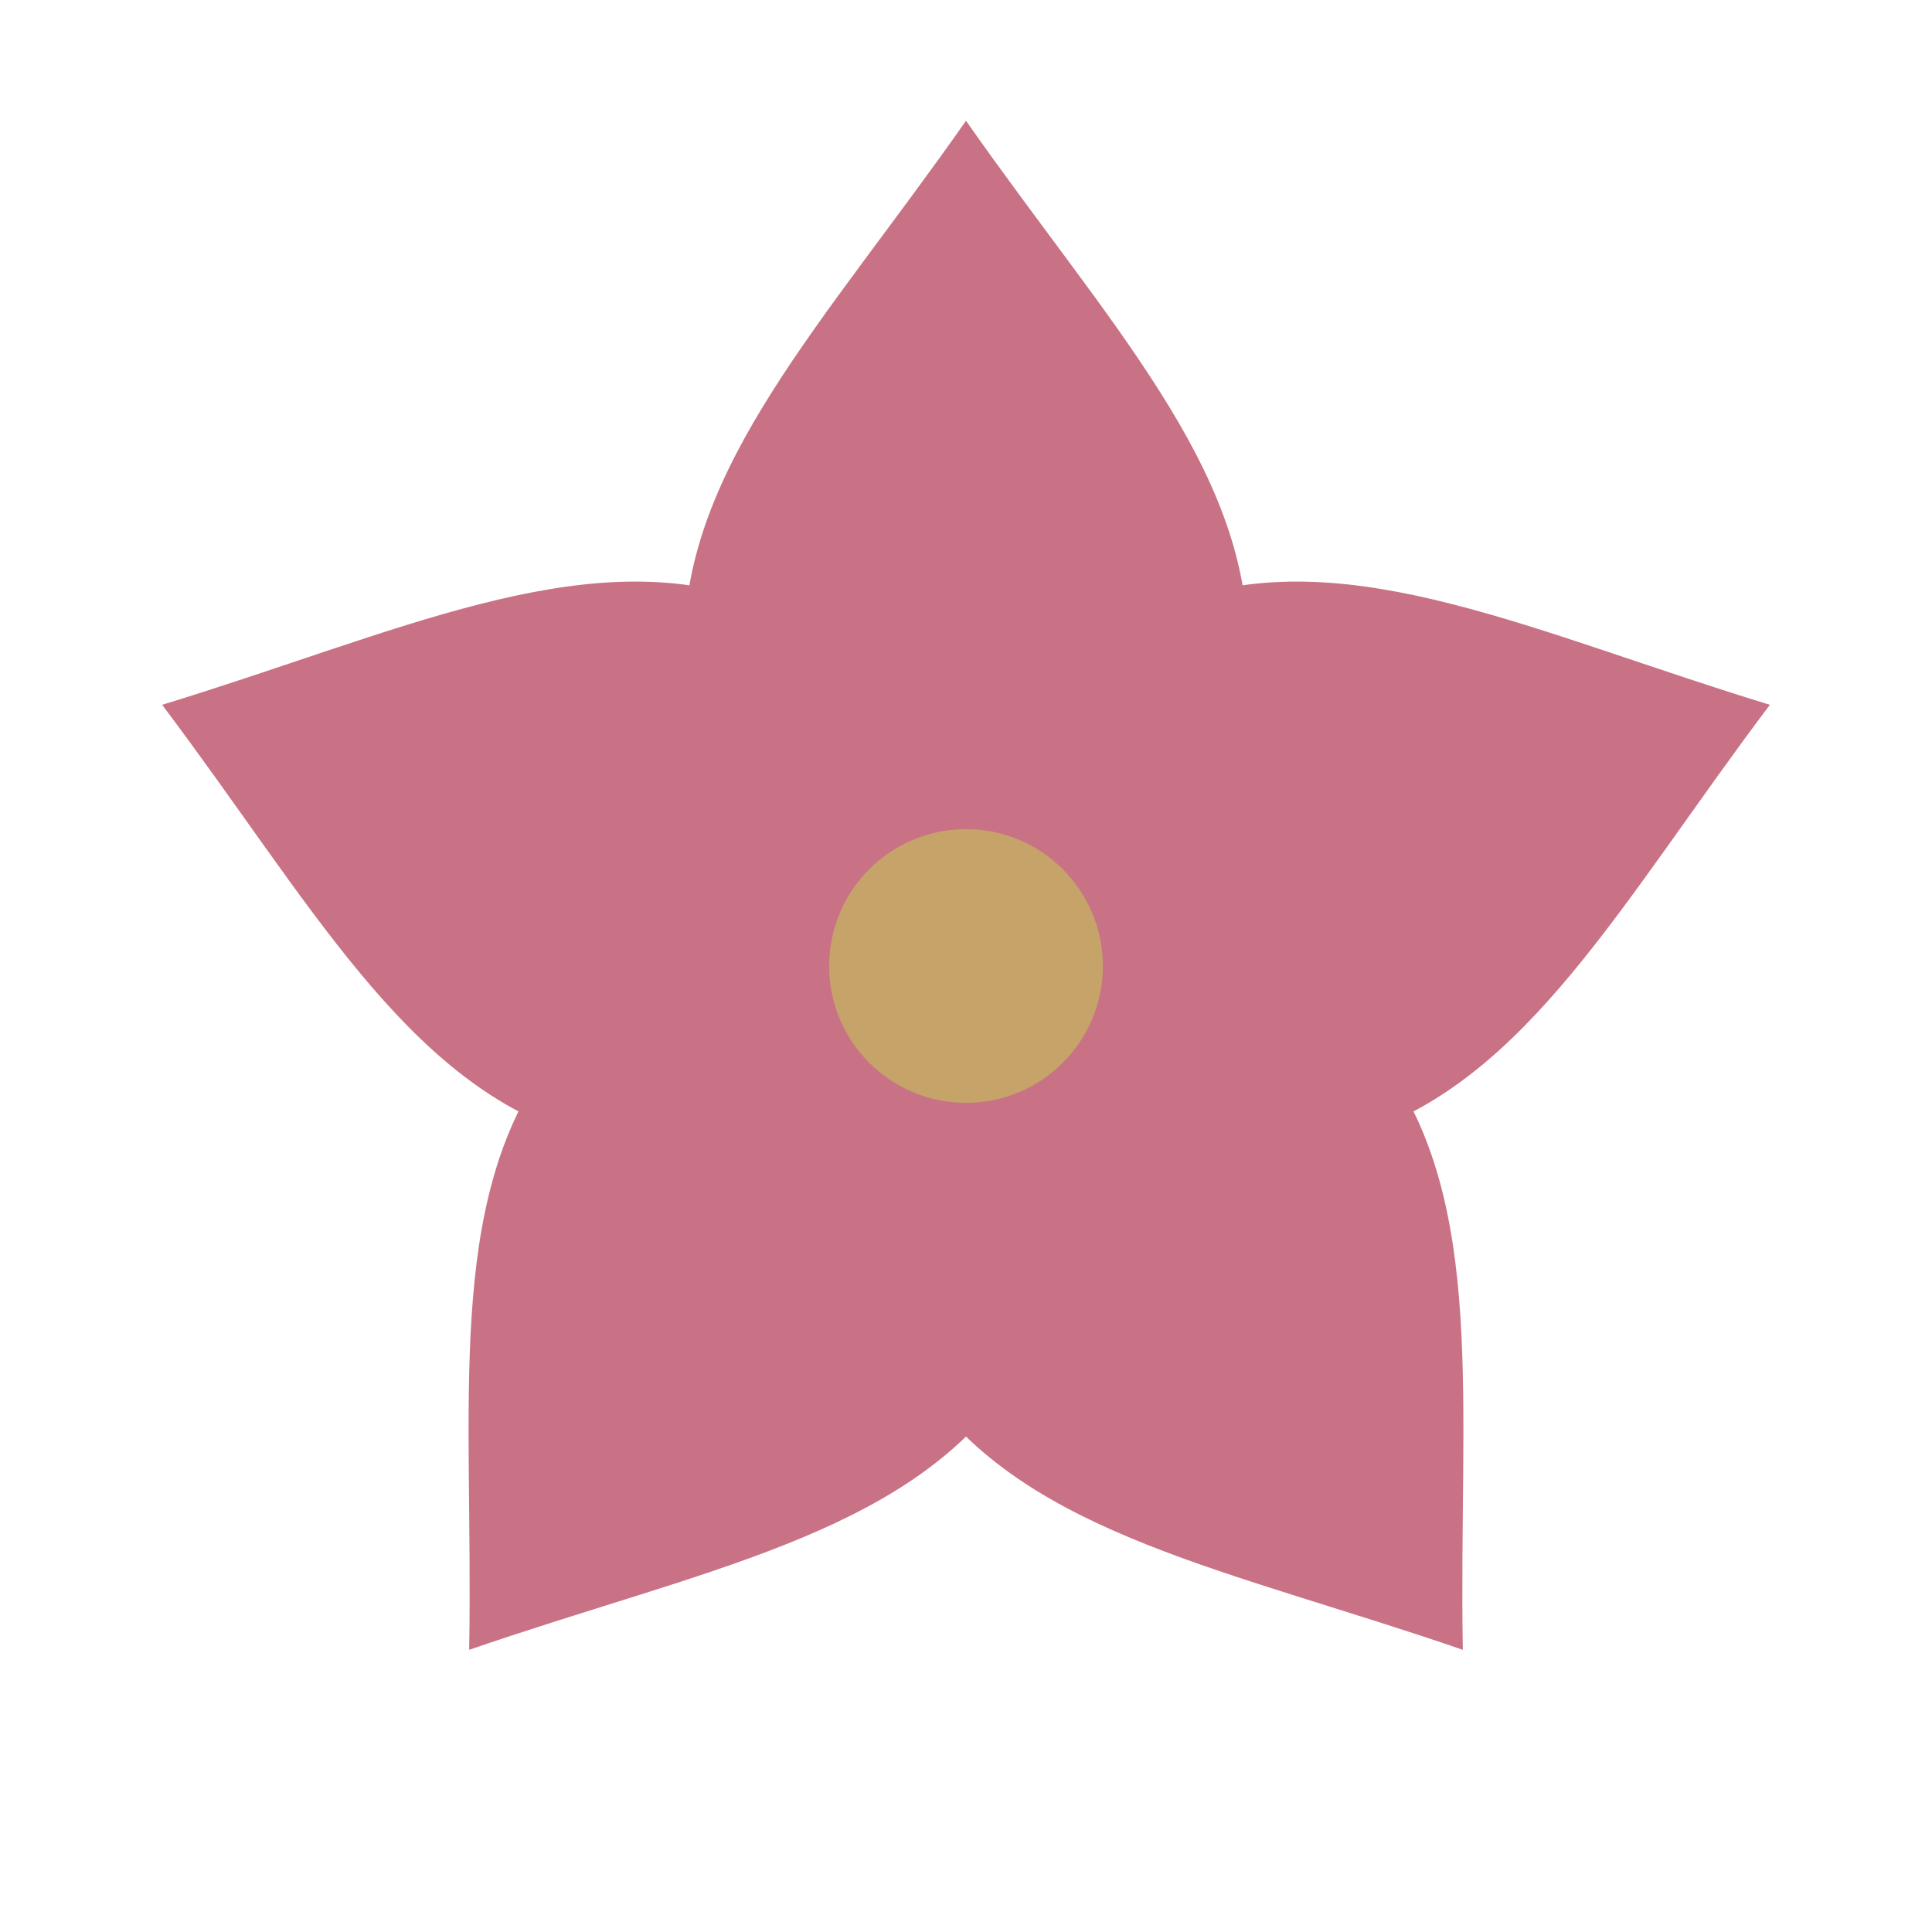
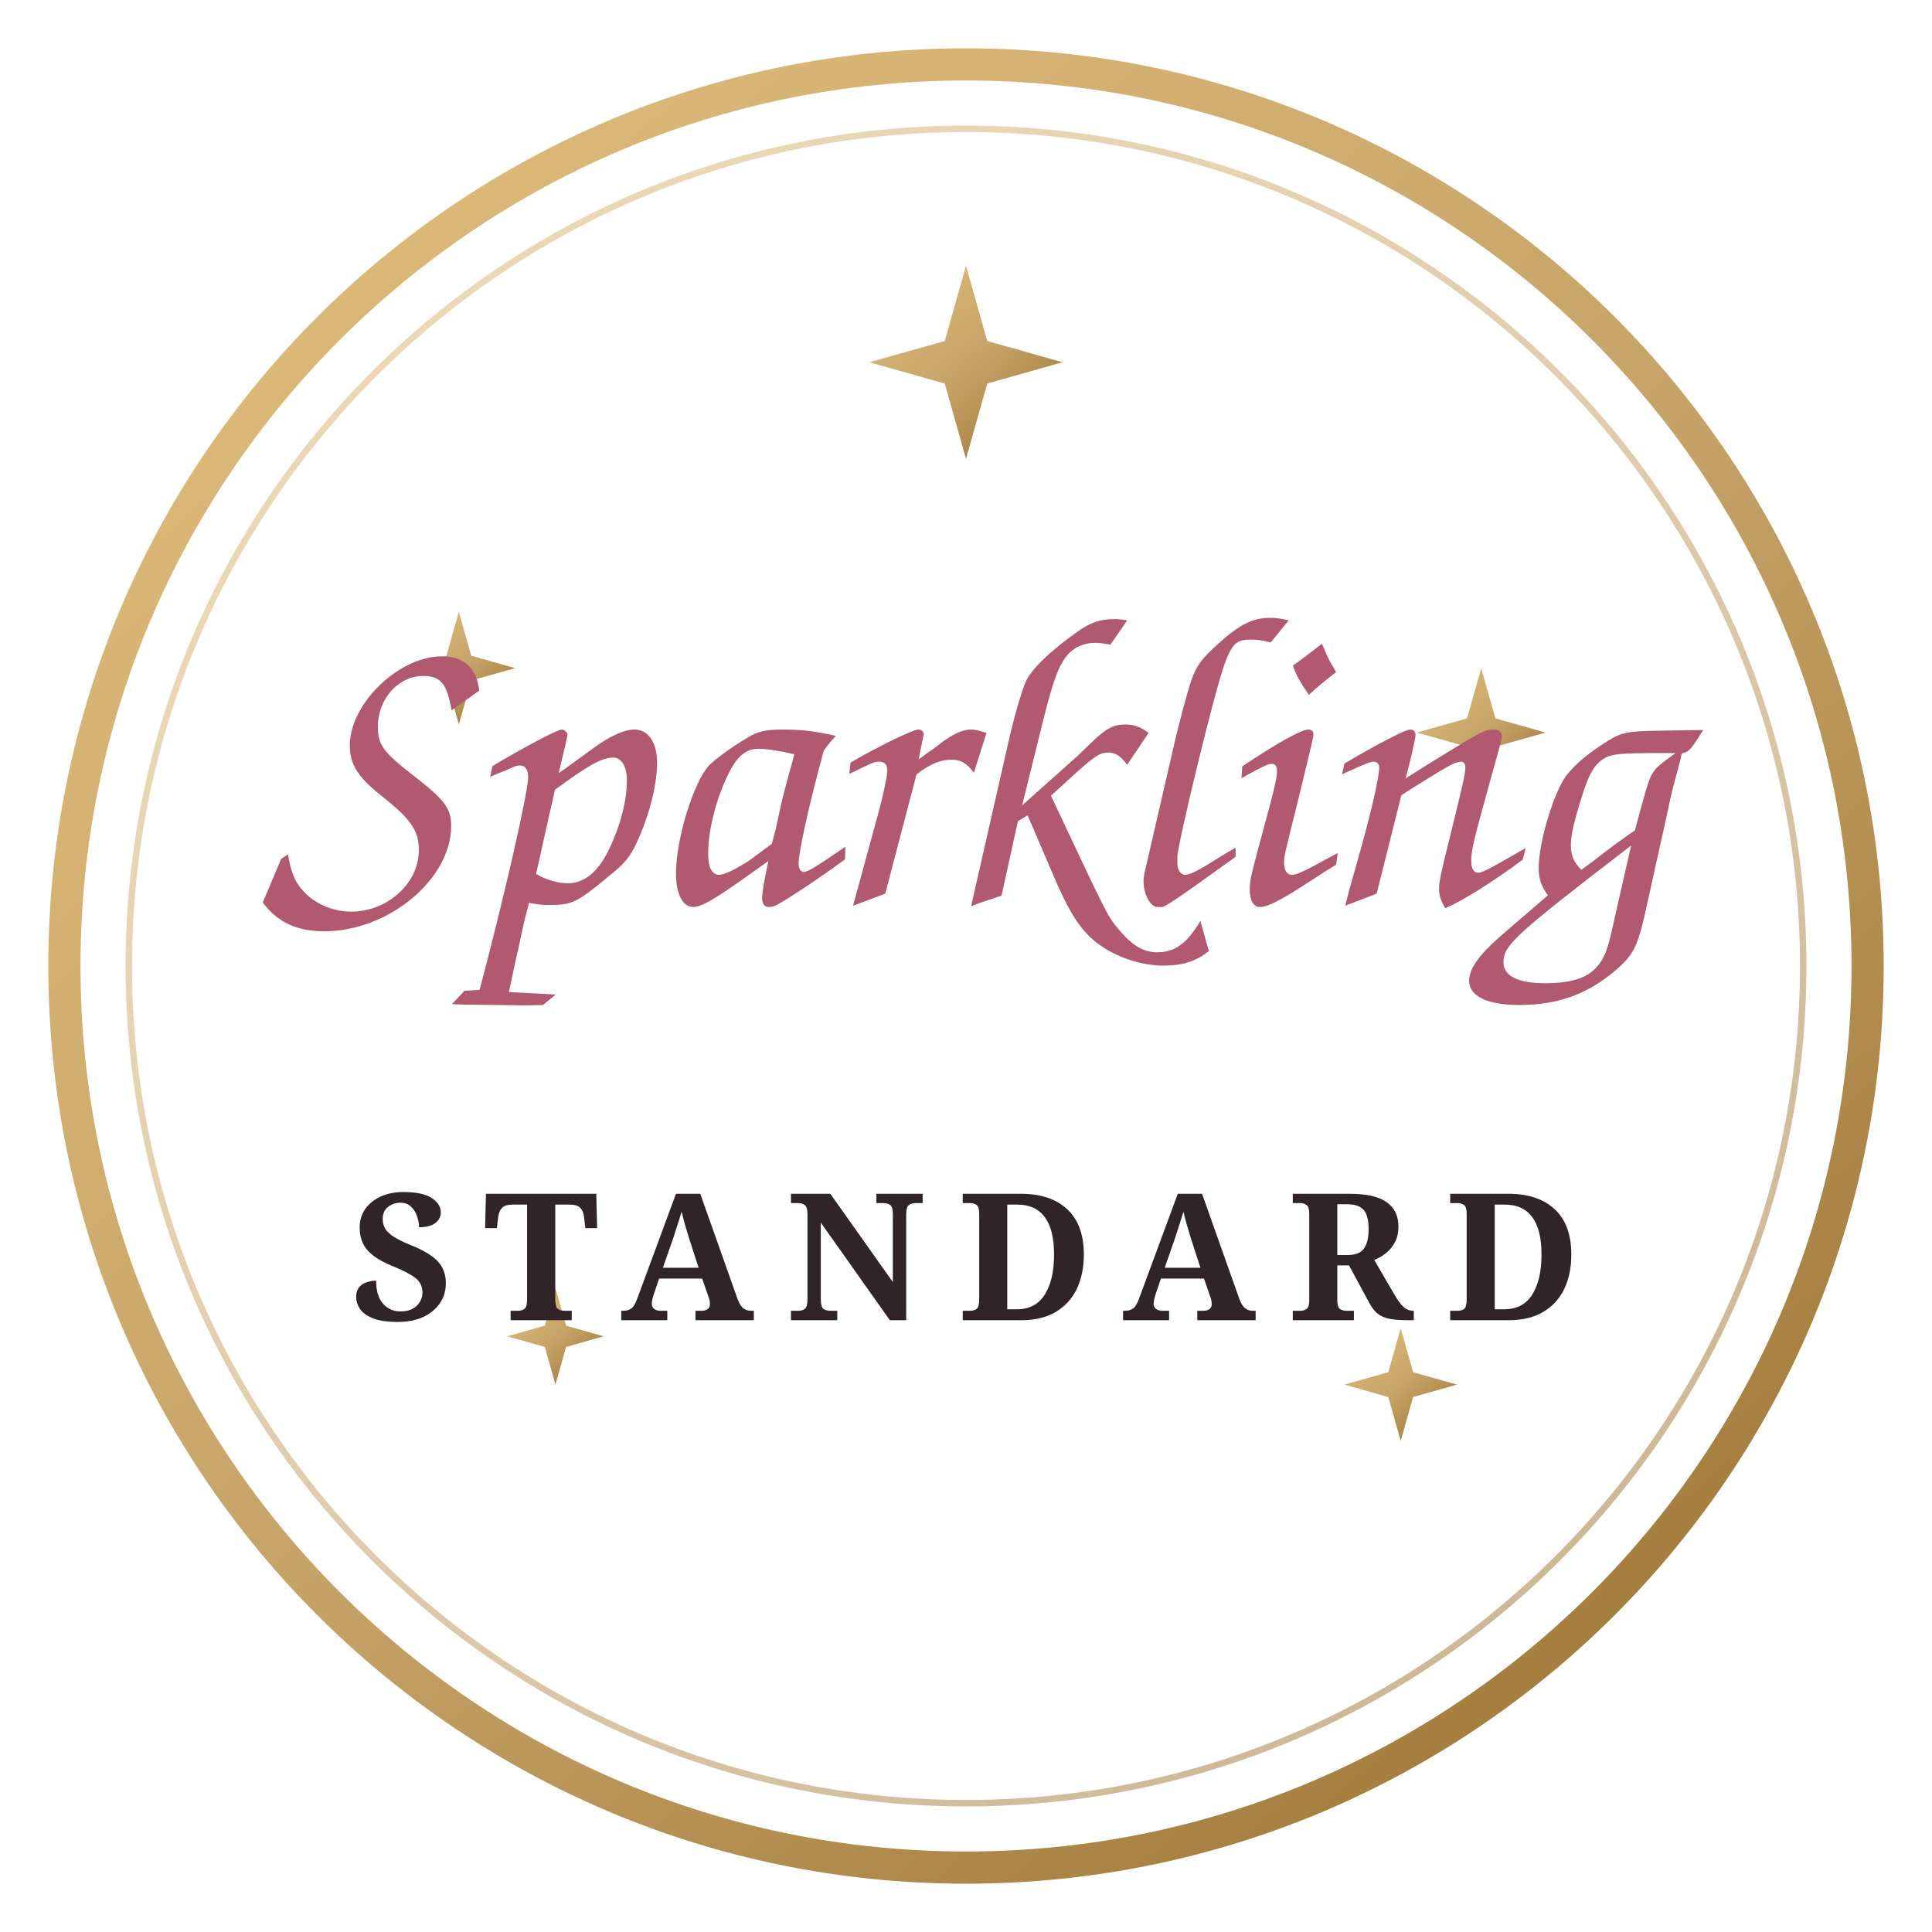
- <svg xmlns="http://www.w3.org/2000/svg" viewBox="0 0 48 48" role="img" aria-label="Brand mark">
-   <g fill="#c97285">
-     <path d="M24 3c3.5 5 7 8.6 7 13a7 7 0 0 1-14 0c0-4.4 3.5-8 7-13z" />
-     <path d="M24 3c3.5 5 7 8.6 7 13a7 7 0 0 1-14 0c0-4.4 3.5-8 7-13z" transform="rotate(72 24 24)" />
-     <path d="M24 3c3.5 5 7 8.6 7 13a7 7 0 0 1-14 0c0-4.4 3.5-8 7-13z" transform="rotate(144 24 24)" />
-     <path d="M24 3c3.5 5 7 8.6 7 13a7 7 0 0 1-14 0c0-4.4 3.5-8 7-13z" transform="rotate(216 24 24)" />
-     <path d="M24 3c3.5 5 7 8.6 7 13a7 7 0 0 1-14 0c0-4.4 3.5-8 7-13z" transform="rotate(288 24 24)" />
+ <svg viewBox="0 0 240 240" focusable="false" role="img">
+   <defs>
+     <linearGradient id="brand-gold-static" x1="0" y1="0" x2="0.85" y2="1">
+       <stop offset="0" stop-color="#e2c07c" />
+       <stop offset="0.55" stop-color="#c6a369" />
+       <stop offset="1" stop-color="#9d7736" />
+     </linearGradient>
+   </defs>
+   <circle cx="120" cy="120" r="112" fill="none" stroke="url(#brand-gold-static)" stroke-width="4" />
+   <circle cx="120" cy="120" r="104" fill="none" stroke="url(#brand-gold-static)" stroke-width="0.8" opacity="0.55" />
+   <g fill="url(#brand-gold-static)">
+     <path d="M120 33 L122.64 42.36 L132 45 L122.64 47.64 L120 57 L117.36 47.64 L108 45 L117.36 42.36 Z" />
+     <path d="M57 76 L58.54 81.46 L64 83 L58.54 84.54 L57 90 L55.46 84.54 L50 83 L55.46 81.46 Z" />
+     <path d="M184 83 L185.76 89.24 L192 91 L185.76 92.76 L184 99 L182.24 92.76 L176 91 L182.24 89.24 Z" />
+     <path d="M69 160 L70.32 164.68 L75 166 L70.32 167.32 L69 172 L67.68 167.32 L63 166 L67.68 164.68 Z" />
+     <path d="M174 165 L175.54 170.46 L181 172 L175.54 173.54 L174 179 L172.46 173.54 L167 172 L172.46 170.46 Z" />
  </g>
-   <circle cx="24" cy="24" r="3.4" fill="#c6a369" />
+   <text x="120" y="112" text-anchor="middle" font-family="'Great Vibes', 'Parisienne', cursive" font-size="52" fill="#b15a6f">Sparkling</text>
+   <text x="120" y="164" text-anchor="middle" font-family="Fraunces, Georgia, serif" font-weight="600" font-size="22" letter-spacing="4" fill="#302429">STANDARD</text>
</svg>
